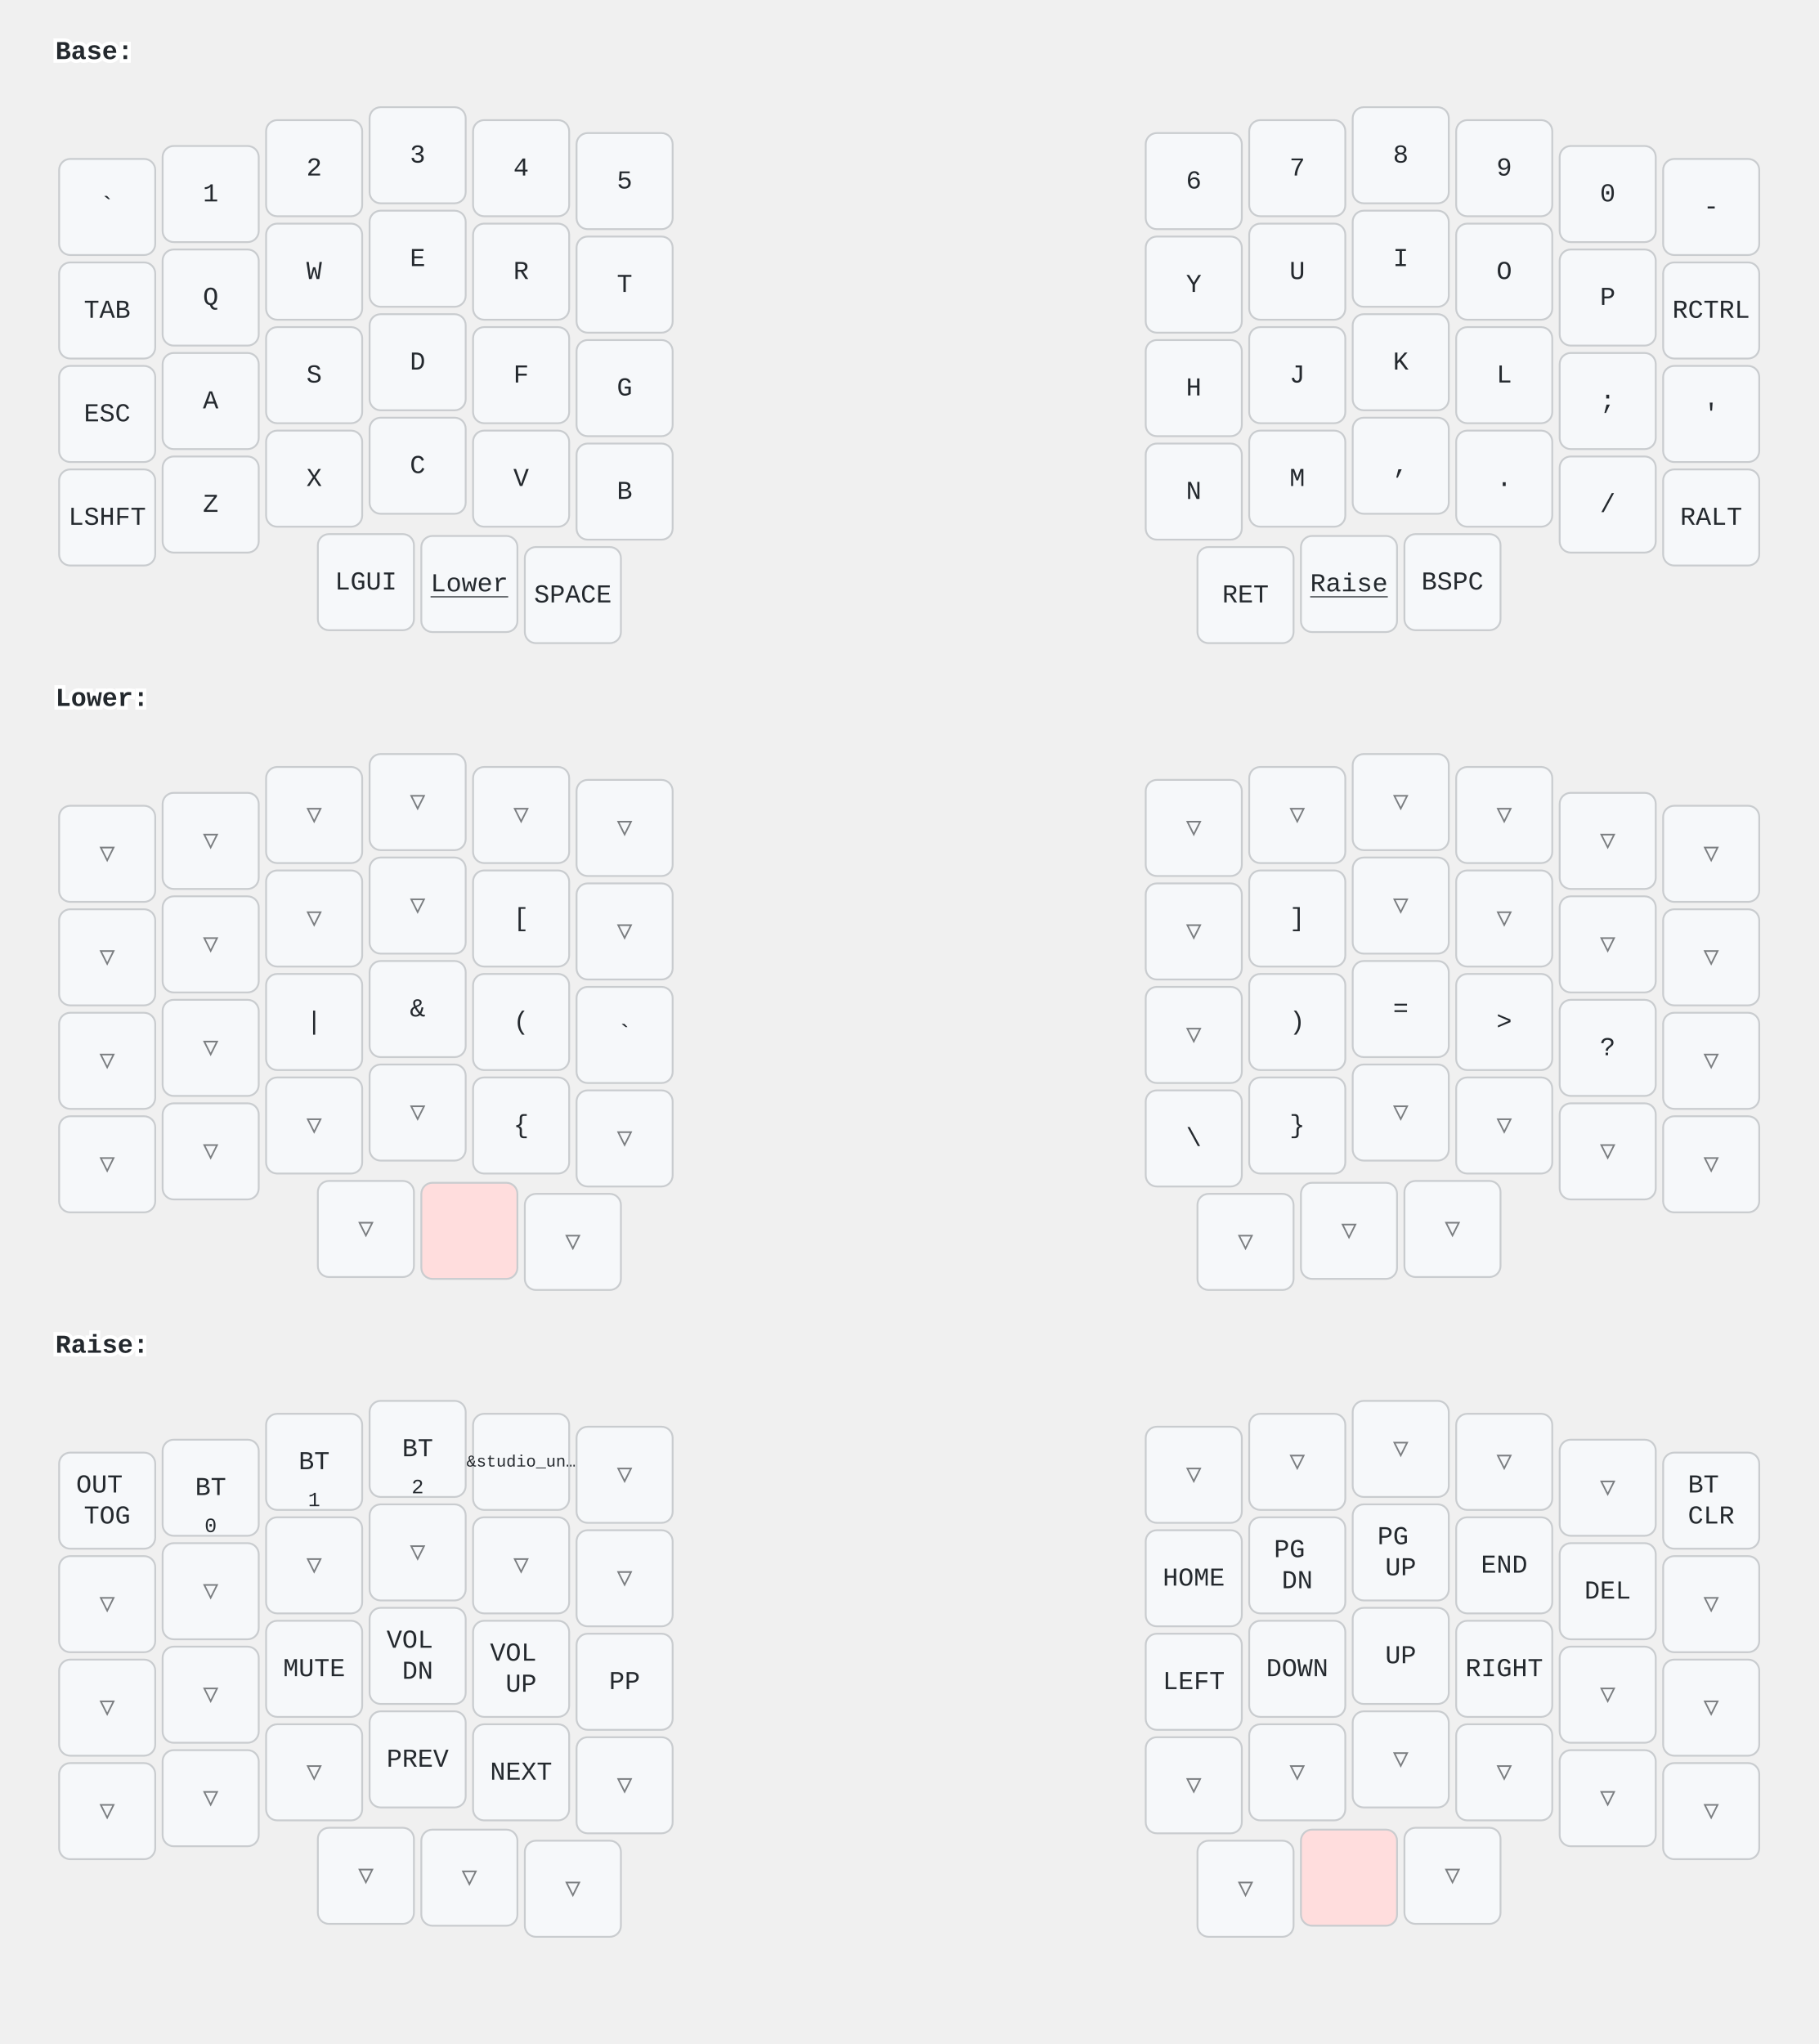
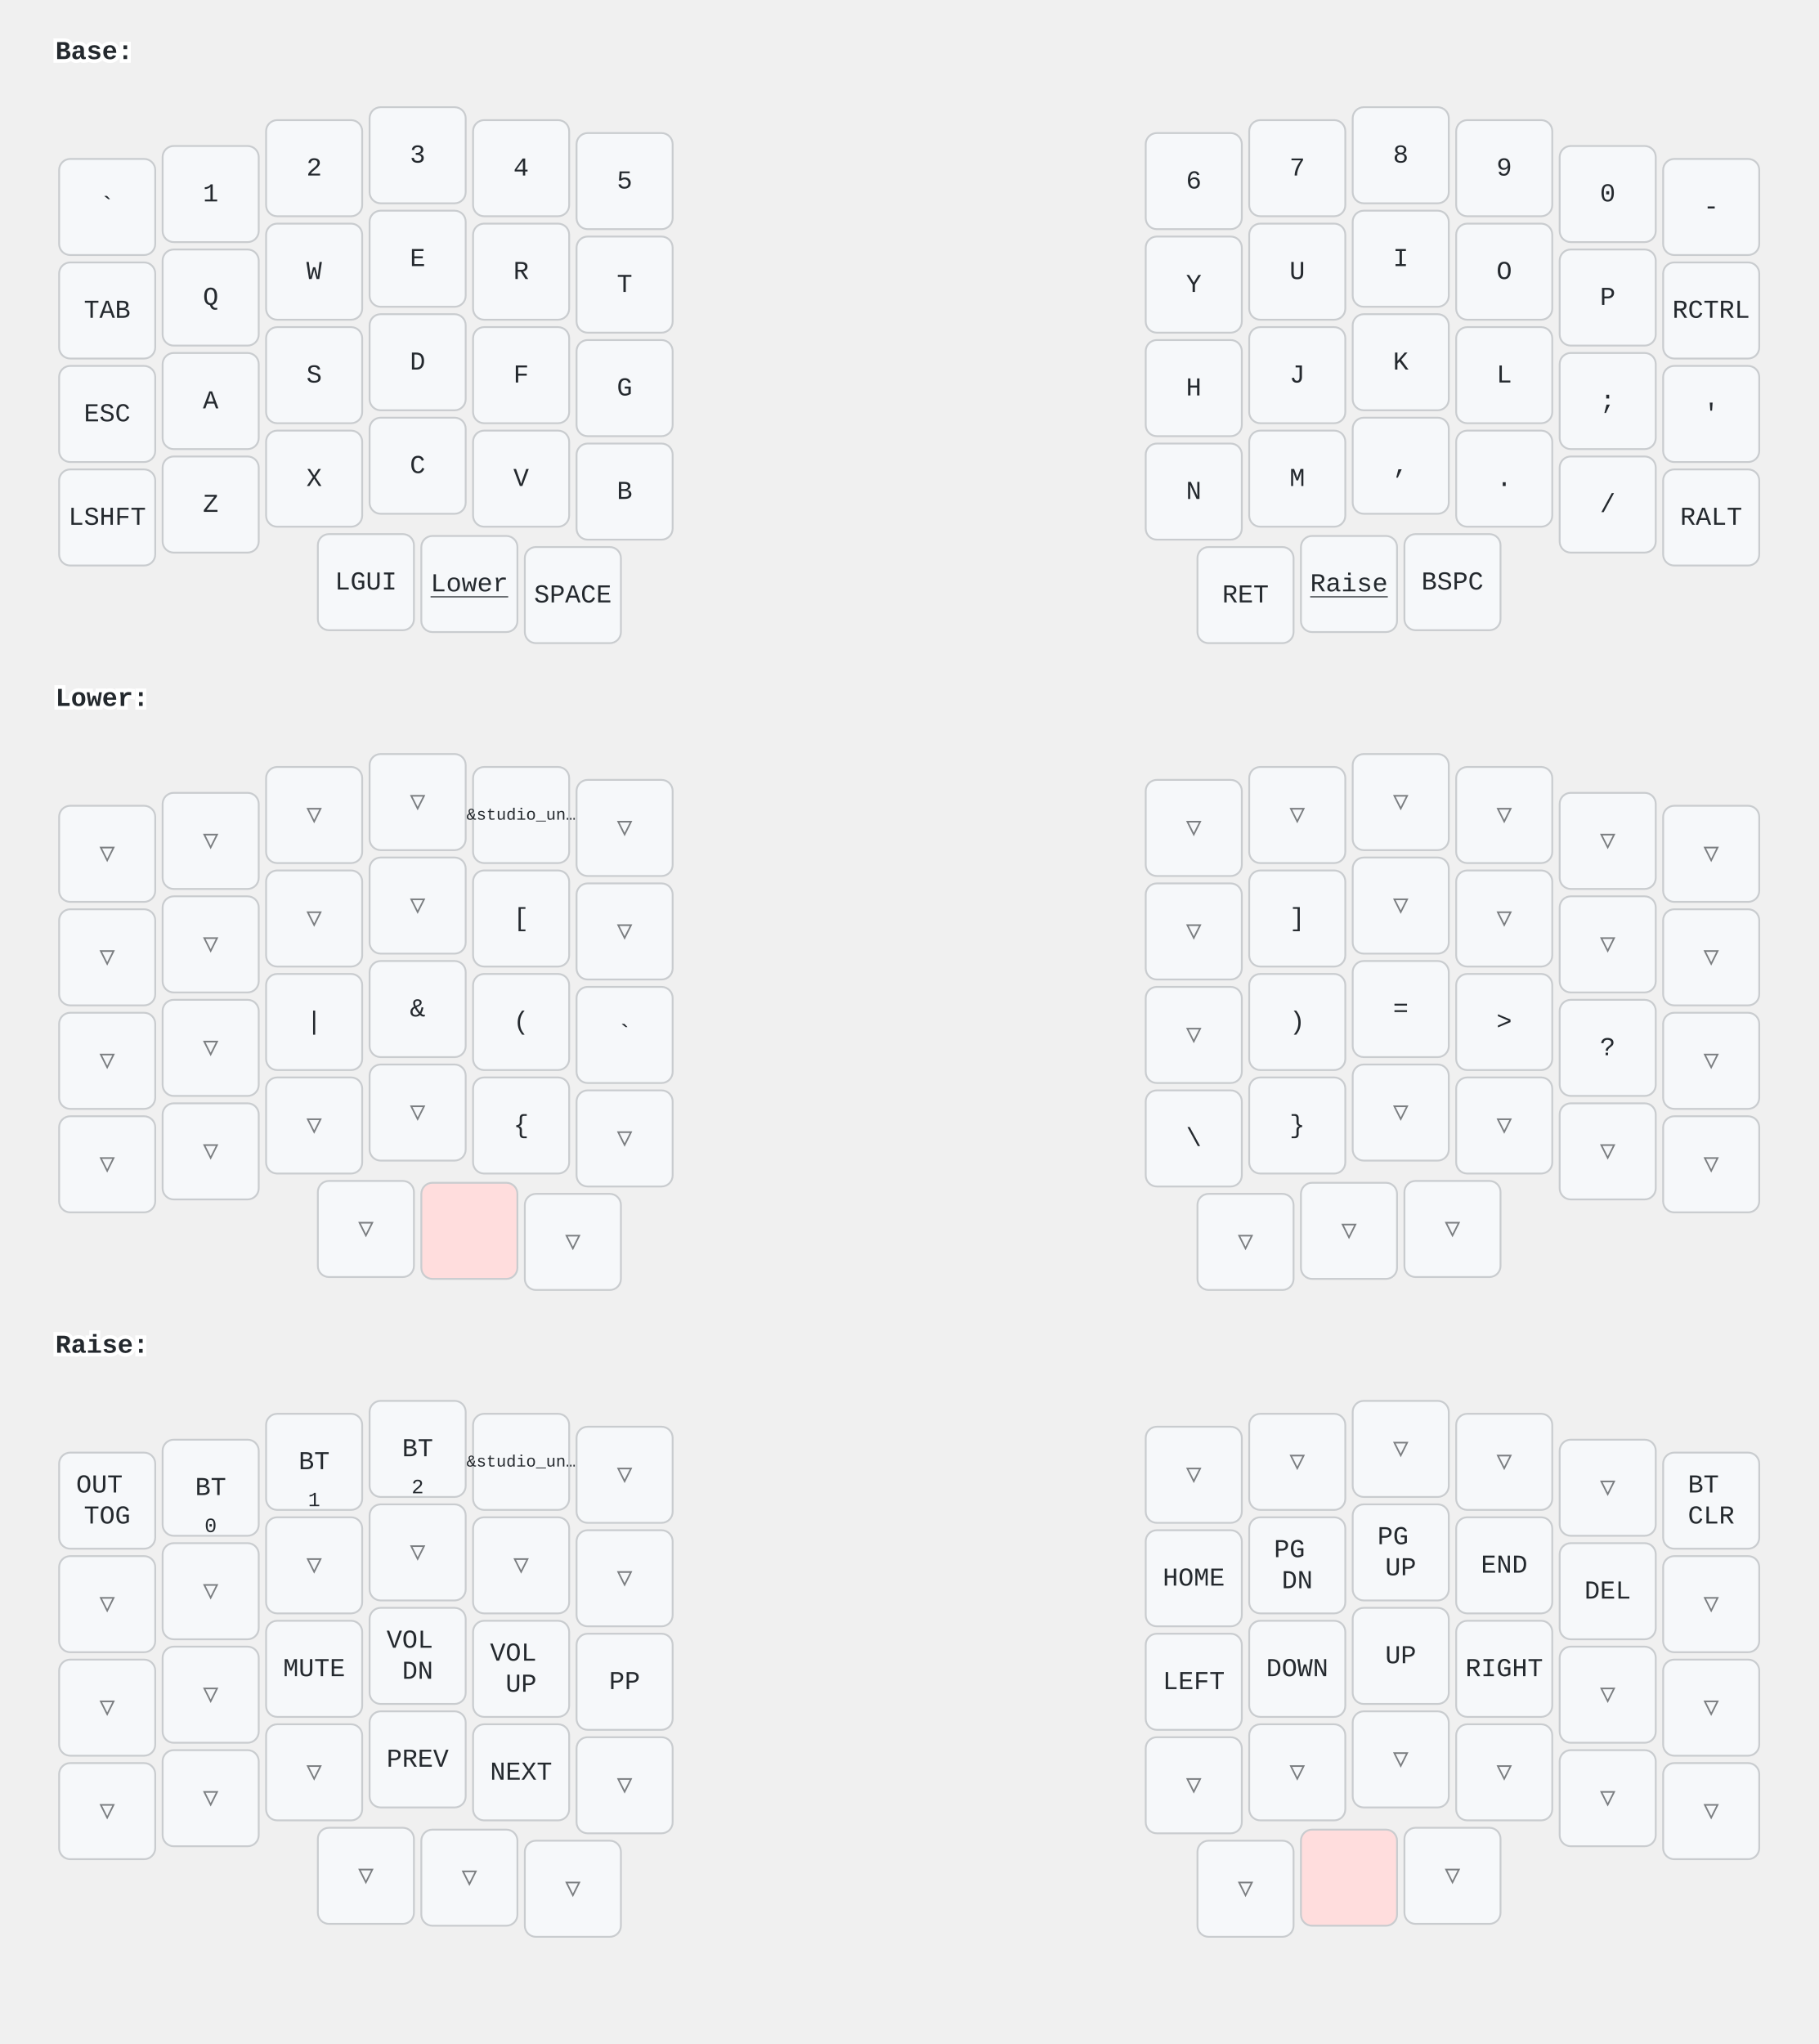
<svg xmlns="http://www.w3.org/2000/svg" width="984" height="1106" viewBox="0 0 984 1106" class="keymap">
  <style>/* inherit to force styles through use tags */
svg path {
    fill: inherit;
}

/* font and background color specifications */
svg.keymap {
    font-family: SFMono-Regular,Consolas,Liberation Mono,Menlo,monospace;
    font-size: 14px;
    font-kerning: normal;
    text-rendering: optimizeLegibility;
    fill: #24292e;
}

/* default key styling */
rect.key {
    fill: #f6f8fa;
}

rect.key, rect.combo {
    stroke: #c9cccf;
    stroke-width: 1;
}

/* default key side styling, only used is draw_key_sides is set */
rect.side {
    filter: brightness(90%);
}

/* color accent for combo boxes */
rect.combo, rect.combo-separate {
    fill: #cdf;
}

/* color accent for held keys */
rect.held, rect.combo.held {
    fill: #fdd;
}

/* color accent for ghost (optional) keys */
rect.ghost, rect.combo.ghost {
    stroke-dasharray: 4, 4;
    stroke-width: 2;
}

text {
    text-anchor: middle;
    dominant-baseline: middle;
}

/* styling for layer labels */
text.label {
    font-weight: bold;
    text-anchor: start;
    stroke: white;
    stroke-width: 4;
    paint-order: stroke;
}

/* styling for optional footer */
text.footer {
    text-anchor: end;
    dominant-baseline: auto;
    stroke: white;
    stroke-width: 4;
    paint-order: stroke;
}

/* styling for combo tap, and key non-tap label text */
text.combo, text.hold, text.shifted, text.left, text.right, text.tl, text.tr, text.bl, text.br {
    font-size: 11px;
}

text.hold, text.bl, text.br {
    text-anchor: middle;
    dominant-baseline: auto;
}

text.shifted, text.tl, text.tr {
    text-anchor: middle;
    dominant-baseline: hanging;
}

text.left, text.tl, text.bl {
    text-anchor: start;
}

text.right, text.tr, text.br {
    text-anchor: end;
}

text.layer-activator {
    text-decoration: underline;
}

/* styling for hold/shifted label text in combo box */
text.combo.hold, text.combo.shifted, text.combo.left, text.combo.right {
    font-size: 8px;
}

/* lighter symbol for transparent keys */
text.trans {
    fill: #7b7e81;
}

/* styling for combo dendrons */
path.combo {
    stroke-width: 1;
    stroke: gray;
    fill: none;
}

/* Start Tabler Icons Cleanup */
/* cannot use height/width with glyphs */
.icon-tabler &gt; path {
    fill: inherit;
    stroke: inherit;
    stroke-width: 2;
}
/* hide tabler's default box */
.icon-tabler &gt; path[stroke="none"][fill="none"] {
    visibility: hidden;
}
/* End Tabler Icons Cleanup */
</style>
  <g transform="translate(30, 0)" class="layer-Base">
    <text x="0" y="28" class="label" id="Base">Base:</text>
    <g transform="translate(0, 56)">
      <g transform="translate(28, 56)" class="key keypos-0">
        <rect rx="6" ry="6" x="-26" y="-26" width="52" height="52" class="key" />
        <text x="0" y="0" class="key tap">`</text>
      </g>
      <g transform="translate(84, 49)" class="key keypos-1">
        <rect rx="6" ry="6" x="-26" y="-26" width="52" height="52" class="key" />
        <text x="0" y="0" class="key tap">1</text>
      </g>
      <g transform="translate(140, 35)" class="key keypos-2">
        <rect rx="6" ry="6" x="-26" y="-26" width="52" height="52" class="key" />
        <text x="0" y="0" class="key tap">2</text>
      </g>
      <g transform="translate(196, 28)" class="key keypos-3">
        <rect rx="6" ry="6" x="-26" y="-26" width="52" height="52" class="key" />
        <text x="0" y="0" class="key tap">3</text>
      </g>
      <g transform="translate(252, 35)" class="key keypos-4">
        <rect rx="6" ry="6" x="-26" y="-26" width="52" height="52" class="key" />
        <text x="0" y="0" class="key tap">4</text>
      </g>
      <g transform="translate(308, 42)" class="key keypos-5">
        <rect rx="6" ry="6" x="-26" y="-26" width="52" height="52" class="key" />
        <text x="0" y="0" class="key tap">5</text>
      </g>
      <g transform="translate(616, 42)" class="key keypos-6">
        <rect rx="6" ry="6" x="-26" y="-26" width="52" height="52" class="key" />
        <text x="0" y="0" class="key tap">6</text>
      </g>
      <g transform="translate(672, 35)" class="key keypos-7">
        <rect rx="6" ry="6" x="-26" y="-26" width="52" height="52" class="key" />
        <text x="0" y="0" class="key tap">7</text>
      </g>
      <g transform="translate(728, 28)" class="key keypos-8">
        <rect rx="6" ry="6" x="-26" y="-26" width="52" height="52" class="key" />
        <text x="0" y="0" class="key tap">8</text>
      </g>
      <g transform="translate(784, 35)" class="key keypos-9">
        <rect rx="6" ry="6" x="-26" y="-26" width="52" height="52" class="key" />
        <text x="0" y="0" class="key tap">9</text>
      </g>
      <g transform="translate(840, 49)" class="key keypos-10">
        <rect rx="6" ry="6" x="-26" y="-26" width="52" height="52" class="key" />
        <text x="0" y="0" class="key tap">0</text>
      </g>
      <g transform="translate(896, 56)" class="key keypos-11">
        <rect rx="6" ry="6" x="-26" y="-26" width="52" height="52" class="key" />
        <text x="0" y="0" class="key tap">-</text>
      </g>
      <g transform="translate(28, 112)" class="key keypos-12">
        <rect rx="6" ry="6" x="-26" y="-26" width="52" height="52" class="key" />
        <text x="0" y="0" class="key tap">TAB</text>
      </g>
      <g transform="translate(84, 105)" class="key keypos-13">
        <rect rx="6" ry="6" x="-26" y="-26" width="52" height="52" class="key" />
        <text x="0" y="0" class="key tap">Q</text>
      </g>
      <g transform="translate(140, 91)" class="key keypos-14">
        <rect rx="6" ry="6" x="-26" y="-26" width="52" height="52" class="key" />
        <text x="0" y="0" class="key tap">W</text>
      </g>
      <g transform="translate(196, 84)" class="key keypos-15">
        <rect rx="6" ry="6" x="-26" y="-26" width="52" height="52" class="key" />
        <text x="0" y="0" class="key tap">E</text>
      </g>
      <g transform="translate(252, 91)" class="key keypos-16">
        <rect rx="6" ry="6" x="-26" y="-26" width="52" height="52" class="key" />
        <text x="0" y="0" class="key tap">R</text>
      </g>
      <g transform="translate(308, 98)" class="key keypos-17">
        <rect rx="6" ry="6" x="-26" y="-26" width="52" height="52" class="key" />
        <text x="0" y="0" class="key tap">T</text>
      </g>
      <g transform="translate(616, 98)" class="key keypos-18">
        <rect rx="6" ry="6" x="-26" y="-26" width="52" height="52" class="key" />
        <text x="0" y="0" class="key tap">Y</text>
      </g>
      <g transform="translate(672, 91)" class="key keypos-19">
        <rect rx="6" ry="6" x="-26" y="-26" width="52" height="52" class="key" />
        <text x="0" y="0" class="key tap">U</text>
      </g>
      <g transform="translate(728, 84)" class="key keypos-20">
        <rect rx="6" ry="6" x="-26" y="-26" width="52" height="52" class="key" />
        <text x="0" y="0" class="key tap">I</text>
      </g>
      <g transform="translate(784, 91)" class="key keypos-21">
        <rect rx="6" ry="6" x="-26" y="-26" width="52" height="52" class="key" />
        <text x="0" y="0" class="key tap">O</text>
      </g>
      <g transform="translate(840, 105)" class="key keypos-22">
        <rect rx="6" ry="6" x="-26" y="-26" width="52" height="52" class="key" />
        <text x="0" y="0" class="key tap">P</text>
      </g>
      <g transform="translate(896, 112)" class="key keypos-23">
        <rect rx="6" ry="6" x="-26" y="-26" width="52" height="52" class="key" />
        <text x="0" y="0" class="key tap">RCTRL</text>
      </g>
      <g transform="translate(28, 168)" class="key keypos-24">
        <rect rx="6" ry="6" x="-26" y="-26" width="52" height="52" class="key" />
        <text x="0" y="0" class="key tap">ESC</text>
      </g>
      <g transform="translate(84, 161)" class="key keypos-25">
        <rect rx="6" ry="6" x="-26" y="-26" width="52" height="52" class="key" />
        <text x="0" y="0" class="key tap">A</text>
      </g>
      <g transform="translate(140, 147)" class="key keypos-26">
        <rect rx="6" ry="6" x="-26" y="-26" width="52" height="52" class="key" />
        <text x="0" y="0" class="key tap">S</text>
      </g>
      <g transform="translate(196, 140)" class="key keypos-27">
        <rect rx="6" ry="6" x="-26" y="-26" width="52" height="52" class="key" />
        <text x="0" y="0" class="key tap">D</text>
      </g>
      <g transform="translate(252, 147)" class="key keypos-28">
        <rect rx="6" ry="6" x="-26" y="-26" width="52" height="52" class="key" />
        <text x="0" y="0" class="key tap">F</text>
      </g>
      <g transform="translate(308, 154)" class="key keypos-29">
        <rect rx="6" ry="6" x="-26" y="-26" width="52" height="52" class="key" />
        <text x="0" y="0" class="key tap">G</text>
      </g>
      <g transform="translate(616, 154)" class="key keypos-30">
        <rect rx="6" ry="6" x="-26" y="-26" width="52" height="52" class="key" />
        <text x="0" y="0" class="key tap">H</text>
      </g>
      <g transform="translate(672, 147)" class="key keypos-31">
        <rect rx="6" ry="6" x="-26" y="-26" width="52" height="52" class="key" />
        <text x="0" y="0" class="key tap">J</text>
      </g>
      <g transform="translate(728, 140)" class="key keypos-32">
        <rect rx="6" ry="6" x="-26" y="-26" width="52" height="52" class="key" />
        <text x="0" y="0" class="key tap">K</text>
      </g>
      <g transform="translate(784, 147)" class="key keypos-33">
        <rect rx="6" ry="6" x="-26" y="-26" width="52" height="52" class="key" />
        <text x="0" y="0" class="key tap">L</text>
      </g>
      <g transform="translate(840, 161)" class="key keypos-34">
        <rect rx="6" ry="6" x="-26" y="-26" width="52" height="52" class="key" />
        <text x="0" y="0" class="key tap">;</text>
      </g>
      <g transform="translate(896, 168)" class="key keypos-35">
        <rect rx="6" ry="6" x="-26" y="-26" width="52" height="52" class="key" />
        <text x="0" y="0" class="key tap">'</text>
      </g>
      <g transform="translate(28, 224)" class="key keypos-36">
        <rect rx="6" ry="6" x="-26" y="-26" width="52" height="52" class="key" />
        <text x="0" y="0" class="key tap">LSHFT</text>
      </g>
      <g transform="translate(84, 217)" class="key keypos-37">
        <rect rx="6" ry="6" x="-26" y="-26" width="52" height="52" class="key" />
        <text x="0" y="0" class="key tap">Z</text>
      </g>
      <g transform="translate(140, 203)" class="key keypos-38">
        <rect rx="6" ry="6" x="-26" y="-26" width="52" height="52" class="key" />
        <text x="0" y="0" class="key tap">X</text>
      </g>
      <g transform="translate(196, 196)" class="key keypos-39">
        <rect rx="6" ry="6" x="-26" y="-26" width="52" height="52" class="key" />
        <text x="0" y="0" class="key tap">C</text>
      </g>
      <g transform="translate(252, 203)" class="key keypos-40">
        <rect rx="6" ry="6" x="-26" y="-26" width="52" height="52" class="key" />
        <text x="0" y="0" class="key tap">V</text>
      </g>
      <g transform="translate(308, 210)" class="key keypos-41">
        <rect rx="6" ry="6" x="-26" y="-26" width="52" height="52" class="key" />
        <text x="0" y="0" class="key tap">B</text>
      </g>
      <g transform="translate(616, 210)" class="key keypos-42">
        <rect rx="6" ry="6" x="-26" y="-26" width="52" height="52" class="key" />
        <text x="0" y="0" class="key tap">N</text>
      </g>
      <g transform="translate(672, 203)" class="key keypos-43">
        <rect rx="6" ry="6" x="-26" y="-26" width="52" height="52" class="key" />
        <text x="0" y="0" class="key tap">M</text>
      </g>
      <g transform="translate(728, 196)" class="key keypos-44">
        <rect rx="6" ry="6" x="-26" y="-26" width="52" height="52" class="key" />
        <text x="0" y="0" class="key tap">,</text>
      </g>
      <g transform="translate(784, 203)" class="key keypos-45">
        <rect rx="6" ry="6" x="-26" y="-26" width="52" height="52" class="key" />
        <text x="0" y="0" class="key tap">.</text>
      </g>
      <g transform="translate(840, 217)" class="key keypos-46">
        <rect rx="6" ry="6" x="-26" y="-26" width="52" height="52" class="key" />
        <text x="0" y="0" class="key tap">/</text>
      </g>
      <g transform="translate(896, 224)" class="key keypos-47">
        <rect rx="6" ry="6" x="-26" y="-26" width="52" height="52" class="key" />
        <text x="0" y="0" class="key tap">RALT</text>
      </g>
      <g transform="translate(168, 259)" class="key keypos-48">
        <rect rx="6" ry="6" x="-26" y="-26" width="52" height="52" class="key" />
        <text x="0" y="0" class="key tap">LGUI</text>
      </g>
      <g transform="translate(224, 260)" class="key keypos-49">
        <rect rx="6" ry="6" x="-26" y="-26" width="52" height="52" class="key" />
        <a href="#Lower">
          <text x="0" y="0" class="key tap layer-activator">Lower</text>
        </a>
      </g>
      <g transform="translate(280, 266)" class="key keypos-50">
        <rect rx="6" ry="6" x="-26" y="-26" width="52" height="52" class="key" />
        <text x="0" y="0" class="key tap">SPACE</text>
      </g>
      <g transform="translate(644, 266)" class="key keypos-51">
        <rect rx="6" ry="6" x="-26" y="-26" width="52" height="52" class="key" />
        <text x="0" y="0" class="key tap">RET</text>
      </g>
      <g transform="translate(700, 260)" class="key keypos-52">
        <rect rx="6" ry="6" x="-26" y="-26" width="52" height="52" class="key" />
        <a href="#Raise">
          <text x="0" y="0" class="key tap layer-activator">Raise</text>
        </a>
      </g>
      <g transform="translate(756, 259)" class="key keypos-53">
        <rect rx="6" ry="6" x="-26" y="-26" width="52" height="52" class="key" />
        <text x="0" y="0" class="key tap">BSPC</text>
      </g>
    </g>
  </g>
  <g transform="translate(30, 350)" class="layer-Lower">
    <text x="0" y="28" class="label" id="Lower">Lower:</text>
    <g transform="translate(0, 56)">
      <g transform="translate(28, 56)" class="key trans keypos-0">
        <rect rx="6" ry="6" x="-26" y="-26" width="52" height="52" class="key trans" />
        <text x="0" y="0" class="key trans tap">▽</text>
      </g>
      <g transform="translate(84, 49)" class="key trans keypos-1">
        <rect rx="6" ry="6" x="-26" y="-26" width="52" height="52" class="key trans" />
        <text x="0" y="0" class="key trans tap">▽</text>
      </g>
      <g transform="translate(140, 35)" class="key trans keypos-2">
        <rect rx="6" ry="6" x="-26" y="-26" width="52" height="52" class="key trans" />
        <text x="0" y="0" class="key trans tap">▽</text>
      </g>
      <g transform="translate(196, 28)" class="key trans keypos-3">
        <rect rx="6" ry="6" x="-26" y="-26" width="52" height="52" class="key trans" />
        <text x="0" y="0" class="key trans tap">▽</text>
      </g>
-       <g transform="translate(252, 35)" class="key trans keypos-4">
-         <rect rx="6" ry="6" x="-26" y="-26" width="52" height="52" class="key trans" />
-         <text x="0" y="0" class="key trans tap">▽</text>
+       <g transform="translate(252, 35)" class="key keypos-4">
+         <rect rx="6" ry="6" x="-26" y="-26" width="52" height="52" class="key" />
+         <text x="0" y="0" class="key tap">
+           <tspan style="font-size: 64%">&amp;studio_un…</tspan>
+         </text>
      </g>
      <g transform="translate(308, 42)" class="key trans keypos-5">
        <rect rx="6" ry="6" x="-26" y="-26" width="52" height="52" class="key trans" />
        <text x="0" y="0" class="key trans tap">▽</text>
      </g>
      <g transform="translate(616, 42)" class="key trans keypos-6">
        <rect rx="6" ry="6" x="-26" y="-26" width="52" height="52" class="key trans" />
        <text x="0" y="0" class="key trans tap">▽</text>
      </g>
      <g transform="translate(672, 35)" class="key trans keypos-7">
        <rect rx="6" ry="6" x="-26" y="-26" width="52" height="52" class="key trans" />
        <text x="0" y="0" class="key trans tap">▽</text>
      </g>
      <g transform="translate(728, 28)" class="key trans keypos-8">
        <rect rx="6" ry="6" x="-26" y="-26" width="52" height="52" class="key trans" />
        <text x="0" y="0" class="key trans tap">▽</text>
      </g>
      <g transform="translate(784, 35)" class="key trans keypos-9">
        <rect rx="6" ry="6" x="-26" y="-26" width="52" height="52" class="key trans" />
        <text x="0" y="0" class="key trans tap">▽</text>
      </g>
      <g transform="translate(840, 49)" class="key trans keypos-10">
        <rect rx="6" ry="6" x="-26" y="-26" width="52" height="52" class="key trans" />
        <text x="0" y="0" class="key trans tap">▽</text>
      </g>
      <g transform="translate(896, 56)" class="key trans keypos-11">
        <rect rx="6" ry="6" x="-26" y="-26" width="52" height="52" class="key trans" />
        <text x="0" y="0" class="key trans tap">▽</text>
      </g>
      <g transform="translate(28, 112)" class="key trans keypos-12">
        <rect rx="6" ry="6" x="-26" y="-26" width="52" height="52" class="key trans" />
        <text x="0" y="0" class="key trans tap">▽</text>
      </g>
      <g transform="translate(84, 105)" class="key trans keypos-13">
        <rect rx="6" ry="6" x="-26" y="-26" width="52" height="52" class="key trans" />
        <text x="0" y="0" class="key trans tap">▽</text>
      </g>
      <g transform="translate(140, 91)" class="key trans keypos-14">
        <rect rx="6" ry="6" x="-26" y="-26" width="52" height="52" class="key trans" />
        <text x="0" y="0" class="key trans tap">▽</text>
      </g>
      <g transform="translate(196, 84)" class="key trans keypos-15">
        <rect rx="6" ry="6" x="-26" y="-26" width="52" height="52" class="key trans" />
        <text x="0" y="0" class="key trans tap">▽</text>
      </g>
      <g transform="translate(252, 91)" class="key keypos-16">
        <rect rx="6" ry="6" x="-26" y="-26" width="52" height="52" class="key" />
        <text x="0" y="0" class="key tap">[</text>
      </g>
      <g transform="translate(308, 98)" class="key trans keypos-17">
        <rect rx="6" ry="6" x="-26" y="-26" width="52" height="52" class="key trans" />
        <text x="0" y="0" class="key trans tap">▽</text>
      </g>
      <g transform="translate(616, 98)" class="key trans keypos-18">
        <rect rx="6" ry="6" x="-26" y="-26" width="52" height="52" class="key trans" />
        <text x="0" y="0" class="key trans tap">▽</text>
      </g>
      <g transform="translate(672, 91)" class="key keypos-19">
        <rect rx="6" ry="6" x="-26" y="-26" width="52" height="52" class="key" />
        <text x="0" y="0" class="key tap">]</text>
      </g>
      <g transform="translate(728, 84)" class="key trans keypos-20">
        <rect rx="6" ry="6" x="-26" y="-26" width="52" height="52" class="key trans" />
        <text x="0" y="0" class="key trans tap">▽</text>
      </g>
      <g transform="translate(784, 91)" class="key trans keypos-21">
        <rect rx="6" ry="6" x="-26" y="-26" width="52" height="52" class="key trans" />
        <text x="0" y="0" class="key trans tap">▽</text>
      </g>
      <g transform="translate(840, 105)" class="key trans keypos-22">
        <rect rx="6" ry="6" x="-26" y="-26" width="52" height="52" class="key trans" />
        <text x="0" y="0" class="key trans tap">▽</text>
      </g>
      <g transform="translate(896, 112)" class="key trans keypos-23">
        <rect rx="6" ry="6" x="-26" y="-26" width="52" height="52" class="key trans" />
        <text x="0" y="0" class="key trans tap">▽</text>
      </g>
      <g transform="translate(28, 168)" class="key trans keypos-24">
        <rect rx="6" ry="6" x="-26" y="-26" width="52" height="52" class="key trans" />
        <text x="0" y="0" class="key trans tap">▽</text>
      </g>
      <g transform="translate(84, 161)" class="key trans keypos-25">
        <rect rx="6" ry="6" x="-26" y="-26" width="52" height="52" class="key trans" />
        <text x="0" y="0" class="key trans tap">▽</text>
      </g>
      <g transform="translate(140, 147)" class="key keypos-26">
        <rect rx="6" ry="6" x="-26" y="-26" width="52" height="52" class="key" />
        <text x="0" y="0" class="key tap">|</text>
      </g>
      <g transform="translate(196, 140)" class="key keypos-27">
        <rect rx="6" ry="6" x="-26" y="-26" width="52" height="52" class="key" />
        <text x="0" y="0" class="key tap">&amp;</text>
      </g>
      <g transform="translate(252, 147)" class="key keypos-28">
        <rect rx="6" ry="6" x="-26" y="-26" width="52" height="52" class="key" />
        <text x="0" y="0" class="key tap">(</text>
      </g>
      <g transform="translate(308, 154)" class="key keypos-29">
        <rect rx="6" ry="6" x="-26" y="-26" width="52" height="52" class="key" />
        <text x="0" y="0" class="key tap">`</text>
      </g>
      <g transform="translate(616, 154)" class="key trans keypos-30">
        <rect rx="6" ry="6" x="-26" y="-26" width="52" height="52" class="key trans" />
        <text x="0" y="0" class="key trans tap">▽</text>
      </g>
      <g transform="translate(672, 147)" class="key keypos-31">
        <rect rx="6" ry="6" x="-26" y="-26" width="52" height="52" class="key" />
        <text x="0" y="0" class="key tap">)</text>
      </g>
      <g transform="translate(728, 140)" class="key keypos-32">
        <rect rx="6" ry="6" x="-26" y="-26" width="52" height="52" class="key" />
        <text x="0" y="0" class="key tap">=</text>
      </g>
      <g transform="translate(784, 147)" class="key keypos-33">
        <rect rx="6" ry="6" x="-26" y="-26" width="52" height="52" class="key" />
        <text x="0" y="0" class="key tap">&gt;</text>
      </g>
      <g transform="translate(840, 161)" class="key keypos-34">
        <rect rx="6" ry="6" x="-26" y="-26" width="52" height="52" class="key" />
        <text x="0" y="0" class="key tap">?</text>
      </g>
      <g transform="translate(896, 168)" class="key trans keypos-35">
        <rect rx="6" ry="6" x="-26" y="-26" width="52" height="52" class="key trans" />
        <text x="0" y="0" class="key trans tap">▽</text>
      </g>
      <g transform="translate(28, 224)" class="key trans keypos-36">
        <rect rx="6" ry="6" x="-26" y="-26" width="52" height="52" class="key trans" />
        <text x="0" y="0" class="key trans tap">▽</text>
      </g>
      <g transform="translate(84, 217)" class="key trans keypos-37">
        <rect rx="6" ry="6" x="-26" y="-26" width="52" height="52" class="key trans" />
        <text x="0" y="0" class="key trans tap">▽</text>
      </g>
      <g transform="translate(140, 203)" class="key trans keypos-38">
        <rect rx="6" ry="6" x="-26" y="-26" width="52" height="52" class="key trans" />
        <text x="0" y="0" class="key trans tap">▽</text>
      </g>
      <g transform="translate(196, 196)" class="key trans keypos-39">
        <rect rx="6" ry="6" x="-26" y="-26" width="52" height="52" class="key trans" />
        <text x="0" y="0" class="key trans tap">▽</text>
      </g>
      <g transform="translate(252, 203)" class="key keypos-40">
        <rect rx="6" ry="6" x="-26" y="-26" width="52" height="52" class="key" />
        <text x="0" y="0" class="key tap">{</text>
      </g>
      <g transform="translate(308, 210)" class="key trans keypos-41">
        <rect rx="6" ry="6" x="-26" y="-26" width="52" height="52" class="key trans" />
        <text x="0" y="0" class="key trans tap">▽</text>
      </g>
      <g transform="translate(616, 210)" class="key keypos-42">
        <rect rx="6" ry="6" x="-26" y="-26" width="52" height="52" class="key" />
        <text x="0" y="0" class="key tap">\</text>
      </g>
      <g transform="translate(672, 203)" class="key keypos-43">
        <rect rx="6" ry="6" x="-26" y="-26" width="52" height="52" class="key" />
        <text x="0" y="0" class="key tap">}</text>
      </g>
      <g transform="translate(728, 196)" class="key trans keypos-44">
        <rect rx="6" ry="6" x="-26" y="-26" width="52" height="52" class="key trans" />
        <text x="0" y="0" class="key trans tap">▽</text>
      </g>
      <g transform="translate(784, 203)" class="key trans keypos-45">
        <rect rx="6" ry="6" x="-26" y="-26" width="52" height="52" class="key trans" />
        <text x="0" y="0" class="key trans tap">▽</text>
      </g>
      <g transform="translate(840, 217)" class="key trans keypos-46">
        <rect rx="6" ry="6" x="-26" y="-26" width="52" height="52" class="key trans" />
        <text x="0" y="0" class="key trans tap">▽</text>
      </g>
      <g transform="translate(896, 224)" class="key trans keypos-47">
        <rect rx="6" ry="6" x="-26" y="-26" width="52" height="52" class="key trans" />
        <text x="0" y="0" class="key trans tap">▽</text>
      </g>
      <g transform="translate(168, 259)" class="key trans keypos-48">
        <rect rx="6" ry="6" x="-26" y="-26" width="52" height="52" class="key trans" />
        <text x="0" y="0" class="key trans tap">▽</text>
      </g>
      <g transform="translate(224, 260)" class="key held keypos-49">
        <rect rx="6" ry="6" x="-26" y="-26" width="52" height="52" class="key held" />
      </g>
      <g transform="translate(280, 266)" class="key trans keypos-50">
        <rect rx="6" ry="6" x="-26" y="-26" width="52" height="52" class="key trans" />
        <text x="0" y="0" class="key trans tap">▽</text>
      </g>
      <g transform="translate(644, 266)" class="key trans keypos-51">
        <rect rx="6" ry="6" x="-26" y="-26" width="52" height="52" class="key trans" />
        <text x="0" y="0" class="key trans tap">▽</text>
      </g>
      <g transform="translate(700, 260)" class="key trans keypos-52">
        <rect rx="6" ry="6" x="-26" y="-26" width="52" height="52" class="key trans" />
        <text x="0" y="0" class="key trans tap">▽</text>
      </g>
      <g transform="translate(756, 259)" class="key trans keypos-53">
        <rect rx="6" ry="6" x="-26" y="-26" width="52" height="52" class="key trans" />
        <text x="0" y="0" class="key trans tap">▽</text>
      </g>
    </g>
  </g>
  <g transform="translate(30, 700)" class="layer-Raise">
    <text x="0" y="28" class="label" id="Raise">Raise:</text>
    <g transform="translate(0, 56)">
      <g transform="translate(28, 56)" class="key keypos-0">
        <rect rx="6" ry="6" x="-26" y="-26" width="52" height="52" class="key" />
        <text x="0" y="0" class="key tap">
          <tspan x="0" dy="-0.6em">OUT</tspan>
          <tspan x="0" dy="1.2em">TOG</tspan>
        </text>
      </g>
      <g transform="translate(84, 49)" class="key keypos-1">
        <rect rx="6" ry="6" x="-26" y="-26" width="52" height="52" class="key" />
        <text x="0" y="0" class="key tap">BT</text>
        <text x="0" y="24" class="key hold">0</text>
      </g>
      <g transform="translate(140, 35)" class="key keypos-2">
        <rect rx="6" ry="6" x="-26" y="-26" width="52" height="52" class="key" />
        <text x="0" y="0" class="key tap">BT</text>
        <text x="0" y="24" class="key hold">1</text>
      </g>
      <g transform="translate(196, 28)" class="key keypos-3">
        <rect rx="6" ry="6" x="-26" y="-26" width="52" height="52" class="key" />
        <text x="0" y="0" class="key tap">BT</text>
        <text x="0" y="24" class="key hold">2</text>
      </g>
      <g transform="translate(252, 35)" class="key keypos-4">
        <rect rx="6" ry="6" x="-26" y="-26" width="52" height="52" class="key" />
        <text x="0" y="0" class="key tap">
          <tspan style="font-size: 64%">&amp;studio_un…</tspan>
        </text>
      </g>
      <g transform="translate(308, 42)" class="key trans keypos-5">
        <rect rx="6" ry="6" x="-26" y="-26" width="52" height="52" class="key trans" />
        <text x="0" y="0" class="key trans tap">▽</text>
      </g>
      <g transform="translate(616, 42)" class="key trans keypos-6">
        <rect rx="6" ry="6" x="-26" y="-26" width="52" height="52" class="key trans" />
        <text x="0" y="0" class="key trans tap">▽</text>
      </g>
      <g transform="translate(672, 35)" class="key trans keypos-7">
        <rect rx="6" ry="6" x="-26" y="-26" width="52" height="52" class="key trans" />
        <text x="0" y="0" class="key trans tap">▽</text>
      </g>
      <g transform="translate(728, 28)" class="key trans keypos-8">
        <rect rx="6" ry="6" x="-26" y="-26" width="52" height="52" class="key trans" />
        <text x="0" y="0" class="key trans tap">▽</text>
      </g>
      <g transform="translate(784, 35)" class="key trans keypos-9">
        <rect rx="6" ry="6" x="-26" y="-26" width="52" height="52" class="key trans" />
        <text x="0" y="0" class="key trans tap">▽</text>
      </g>
      <g transform="translate(840, 49)" class="key trans keypos-10">
        <rect rx="6" ry="6" x="-26" y="-26" width="52" height="52" class="key trans" />
        <text x="0" y="0" class="key trans tap">▽</text>
      </g>
      <g transform="translate(896, 56)" class="key keypos-11">
        <rect rx="6" ry="6" x="-26" y="-26" width="52" height="52" class="key" />
        <text x="0" y="0" class="key tap">
          <tspan x="0" dy="-0.6em">BT</tspan>
          <tspan x="0" dy="1.2em">CLR</tspan>
        </text>
      </g>
      <g transform="translate(28, 112)" class="key trans keypos-12">
        <rect rx="6" ry="6" x="-26" y="-26" width="52" height="52" class="key trans" />
        <text x="0" y="0" class="key trans tap">▽</text>
      </g>
      <g transform="translate(84, 105)" class="key trans keypos-13">
        <rect rx="6" ry="6" x="-26" y="-26" width="52" height="52" class="key trans" />
        <text x="0" y="0" class="key trans tap">▽</text>
      </g>
      <g transform="translate(140, 91)" class="key trans keypos-14">
        <rect rx="6" ry="6" x="-26" y="-26" width="52" height="52" class="key trans" />
        <text x="0" y="0" class="key trans tap">▽</text>
      </g>
      <g transform="translate(196, 84)" class="key trans keypos-15">
        <rect rx="6" ry="6" x="-26" y="-26" width="52" height="52" class="key trans" />
        <text x="0" y="0" class="key trans tap">▽</text>
      </g>
      <g transform="translate(252, 91)" class="key trans keypos-16">
        <rect rx="6" ry="6" x="-26" y="-26" width="52" height="52" class="key trans" />
        <text x="0" y="0" class="key trans tap">▽</text>
      </g>
      <g transform="translate(308, 98)" class="key trans keypos-17">
        <rect rx="6" ry="6" x="-26" y="-26" width="52" height="52" class="key trans" />
        <text x="0" y="0" class="key trans tap">▽</text>
      </g>
      <g transform="translate(616, 98)" class="key keypos-18">
        <rect rx="6" ry="6" x="-26" y="-26" width="52" height="52" class="key" />
        <text x="0" y="0" class="key tap">HOME</text>
      </g>
      <g transform="translate(672, 91)" class="key keypos-19">
        <rect rx="6" ry="6" x="-26" y="-26" width="52" height="52" class="key" />
        <text x="0" y="0" class="key tap">
          <tspan x="0" dy="-0.6em">PG</tspan>
          <tspan x="0" dy="1.2em">DN</tspan>
        </text>
      </g>
      <g transform="translate(728, 84)" class="key keypos-20">
        <rect rx="6" ry="6" x="-26" y="-26" width="52" height="52" class="key" />
        <text x="0" y="0" class="key tap">
          <tspan x="0" dy="-0.6em">PG</tspan>
          <tspan x="0" dy="1.2em">UP</tspan>
        </text>
      </g>
      <g transform="translate(784, 91)" class="key keypos-21">
        <rect rx="6" ry="6" x="-26" y="-26" width="52" height="52" class="key" />
        <text x="0" y="0" class="key tap">END</text>
      </g>
      <g transform="translate(840, 105)" class="key keypos-22">
        <rect rx="6" ry="6" x="-26" y="-26" width="52" height="52" class="key" />
        <text x="0" y="0" class="key tap">DEL</text>
      </g>
      <g transform="translate(896, 112)" class="key trans keypos-23">
        <rect rx="6" ry="6" x="-26" y="-26" width="52" height="52" class="key trans" />
        <text x="0" y="0" class="key trans tap">▽</text>
      </g>
      <g transform="translate(28, 168)" class="key trans keypos-24">
        <rect rx="6" ry="6" x="-26" y="-26" width="52" height="52" class="key trans" />
        <text x="0" y="0" class="key trans tap">▽</text>
      </g>
      <g transform="translate(84, 161)" class="key trans keypos-25">
        <rect rx="6" ry="6" x="-26" y="-26" width="52" height="52" class="key trans" />
        <text x="0" y="0" class="key trans tap">▽</text>
      </g>
      <g transform="translate(140, 147)" class="key keypos-26">
        <rect rx="6" ry="6" x="-26" y="-26" width="52" height="52" class="key" />
        <text x="0" y="0" class="key tap">MUTE</text>
      </g>
      <g transform="translate(196, 140)" class="key keypos-27">
        <rect rx="6" ry="6" x="-26" y="-26" width="52" height="52" class="key" />
        <text x="0" y="0" class="key tap">
          <tspan x="0" dy="-0.6em">VOL</tspan>
          <tspan x="0" dy="1.2em">DN</tspan>
        </text>
      </g>
      <g transform="translate(252, 147)" class="key keypos-28">
        <rect rx="6" ry="6" x="-26" y="-26" width="52" height="52" class="key" />
        <text x="0" y="0" class="key tap">
          <tspan x="0" dy="-0.6em">VOL</tspan>
          <tspan x="0" dy="1.2em">UP</tspan>
        </text>
      </g>
      <g transform="translate(308, 154)" class="key keypos-29">
        <rect rx="6" ry="6" x="-26" y="-26" width="52" height="52" class="key" />
        <text x="0" y="0" class="key tap">PP</text>
      </g>
      <g transform="translate(616, 154)" class="key keypos-30">
        <rect rx="6" ry="6" x="-26" y="-26" width="52" height="52" class="key" />
        <text x="0" y="0" class="key tap">LEFT</text>
      </g>
      <g transform="translate(672, 147)" class="key keypos-31">
        <rect rx="6" ry="6" x="-26" y="-26" width="52" height="52" class="key" />
        <text x="0" y="0" class="key tap">DOWN</text>
      </g>
      <g transform="translate(728, 140)" class="key keypos-32">
        <rect rx="6" ry="6" x="-26" y="-26" width="52" height="52" class="key" />
        <text x="0" y="0" class="key tap">UP</text>
      </g>
      <g transform="translate(784, 147)" class="key keypos-33">
        <rect rx="6" ry="6" x="-26" y="-26" width="52" height="52" class="key" />
        <text x="0" y="0" class="key tap">RIGHT</text>
      </g>
      <g transform="translate(840, 161)" class="key trans keypos-34">
        <rect rx="6" ry="6" x="-26" y="-26" width="52" height="52" class="key trans" />
        <text x="0" y="0" class="key trans tap">▽</text>
      </g>
      <g transform="translate(896, 168)" class="key trans keypos-35">
        <rect rx="6" ry="6" x="-26" y="-26" width="52" height="52" class="key trans" />
        <text x="0" y="0" class="key trans tap">▽</text>
      </g>
      <g transform="translate(28, 224)" class="key trans keypos-36">
        <rect rx="6" ry="6" x="-26" y="-26" width="52" height="52" class="key trans" />
        <text x="0" y="0" class="key trans tap">▽</text>
      </g>
      <g transform="translate(84, 217)" class="key trans keypos-37">
        <rect rx="6" ry="6" x="-26" y="-26" width="52" height="52" class="key trans" />
        <text x="0" y="0" class="key trans tap">▽</text>
      </g>
      <g transform="translate(140, 203)" class="key trans keypos-38">
        <rect rx="6" ry="6" x="-26" y="-26" width="52" height="52" class="key trans" />
        <text x="0" y="0" class="key trans tap">▽</text>
      </g>
      <g transform="translate(196, 196)" class="key keypos-39">
        <rect rx="6" ry="6" x="-26" y="-26" width="52" height="52" class="key" />
        <text x="0" y="0" class="key tap">PREV</text>
      </g>
      <g transform="translate(252, 203)" class="key keypos-40">
        <rect rx="6" ry="6" x="-26" y="-26" width="52" height="52" class="key" />
        <text x="0" y="0" class="key tap">NEXT</text>
      </g>
      <g transform="translate(308, 210)" class="key trans keypos-41">
        <rect rx="6" ry="6" x="-26" y="-26" width="52" height="52" class="key trans" />
        <text x="0" y="0" class="key trans tap">▽</text>
      </g>
      <g transform="translate(616, 210)" class="key trans keypos-42">
        <rect rx="6" ry="6" x="-26" y="-26" width="52" height="52" class="key trans" />
        <text x="0" y="0" class="key trans tap">▽</text>
      </g>
      <g transform="translate(672, 203)" class="key trans keypos-43">
        <rect rx="6" ry="6" x="-26" y="-26" width="52" height="52" class="key trans" />
        <text x="0" y="0" class="key trans tap">▽</text>
      </g>
      <g transform="translate(728, 196)" class="key trans keypos-44">
        <rect rx="6" ry="6" x="-26" y="-26" width="52" height="52" class="key trans" />
        <text x="0" y="0" class="key trans tap">▽</text>
      </g>
      <g transform="translate(784, 203)" class="key trans keypos-45">
        <rect rx="6" ry="6" x="-26" y="-26" width="52" height="52" class="key trans" />
        <text x="0" y="0" class="key trans tap">▽</text>
      </g>
      <g transform="translate(840, 217)" class="key trans keypos-46">
        <rect rx="6" ry="6" x="-26" y="-26" width="52" height="52" class="key trans" />
        <text x="0" y="0" class="key trans tap">▽</text>
      </g>
      <g transform="translate(896, 224)" class="key trans keypos-47">
        <rect rx="6" ry="6" x="-26" y="-26" width="52" height="52" class="key trans" />
        <text x="0" y="0" class="key trans tap">▽</text>
      </g>
      <g transform="translate(168, 259)" class="key trans keypos-48">
        <rect rx="6" ry="6" x="-26" y="-26" width="52" height="52" class="key trans" />
        <text x="0" y="0" class="key trans tap">▽</text>
      </g>
      <g transform="translate(224, 260)" class="key trans keypos-49">
        <rect rx="6" ry="6" x="-26" y="-26" width="52" height="52" class="key trans" />
        <text x="0" y="0" class="key trans tap">▽</text>
      </g>
      <g transform="translate(280, 266)" class="key trans keypos-50">
        <rect rx="6" ry="6" x="-26" y="-26" width="52" height="52" class="key trans" />
        <text x="0" y="0" class="key trans tap">▽</text>
      </g>
      <g transform="translate(644, 266)" class="key trans keypos-51">
        <rect rx="6" ry="6" x="-26" y="-26" width="52" height="52" class="key trans" />
        <text x="0" y="0" class="key trans tap">▽</text>
      </g>
      <g transform="translate(700, 260)" class="key held keypos-52">
        <rect rx="6" ry="6" x="-26" y="-26" width="52" height="52" class="key held" />
      </g>
      <g transform="translate(756, 259)" class="key trans keypos-53">
        <rect rx="6" ry="6" x="-26" y="-26" width="52" height="52" class="key trans" />
        <text x="0" y="0" class="key trans tap">▽</text>
      </g>
    </g>
  </g>
</svg>
